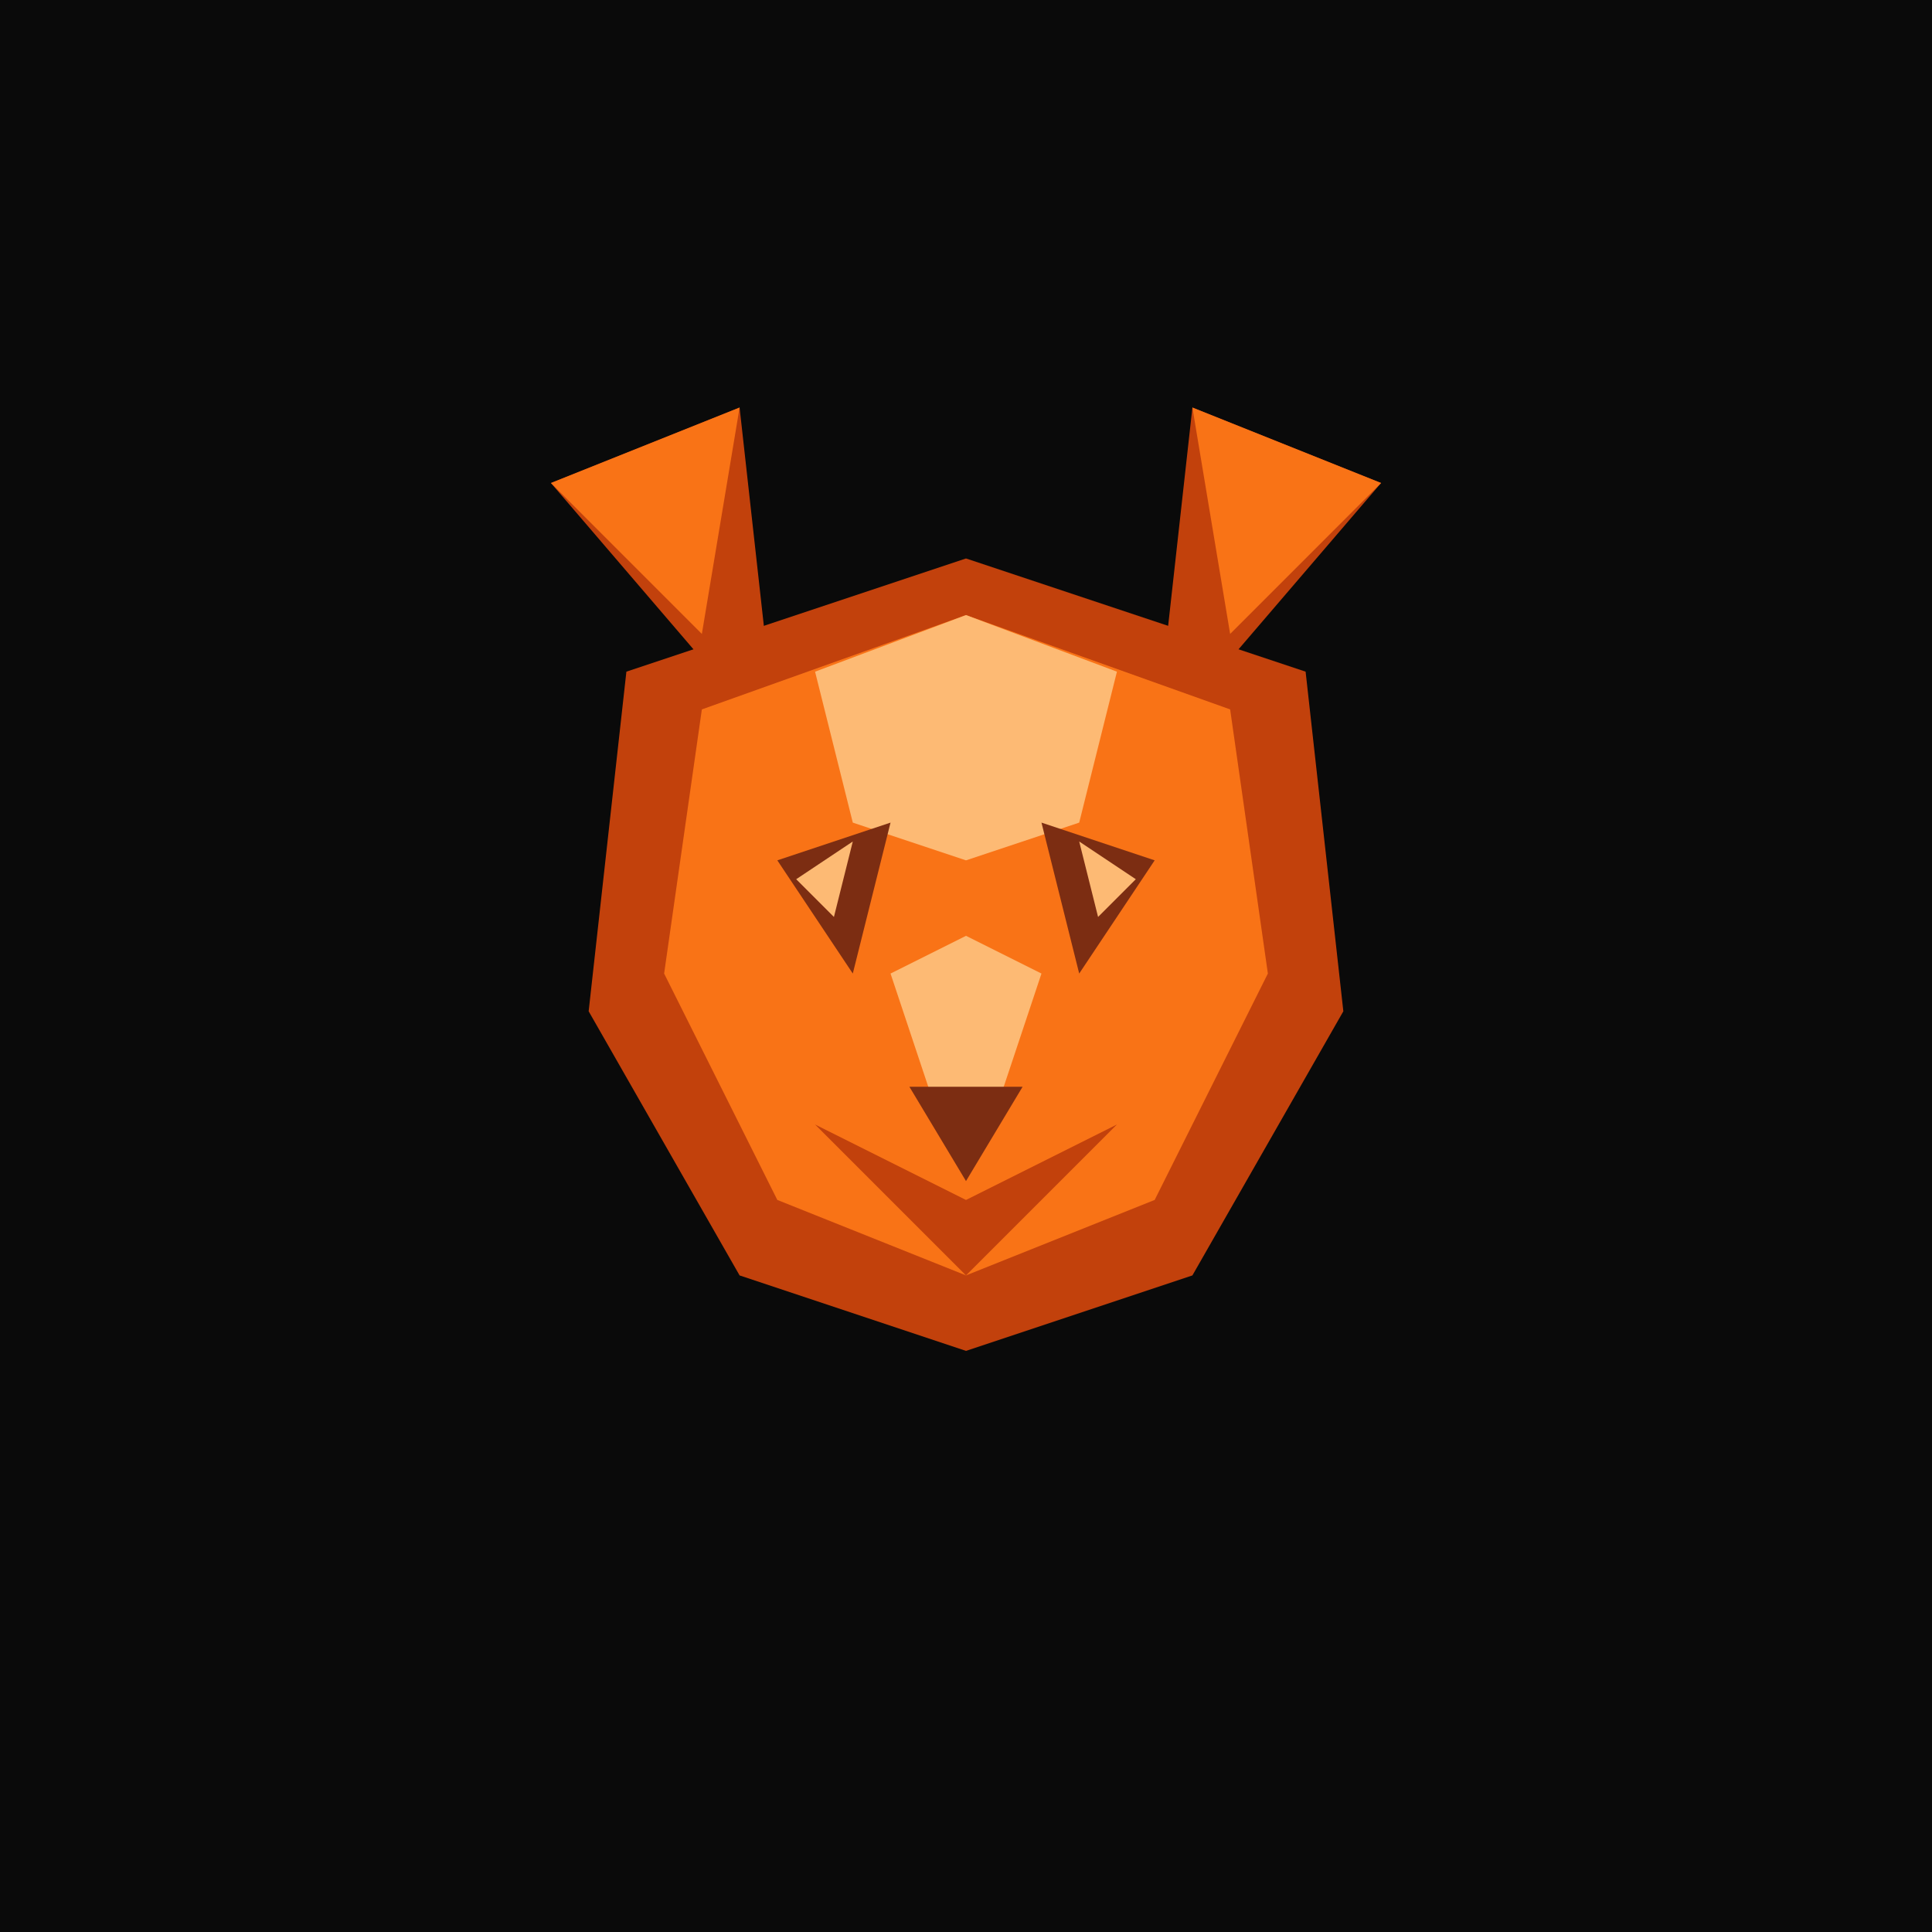
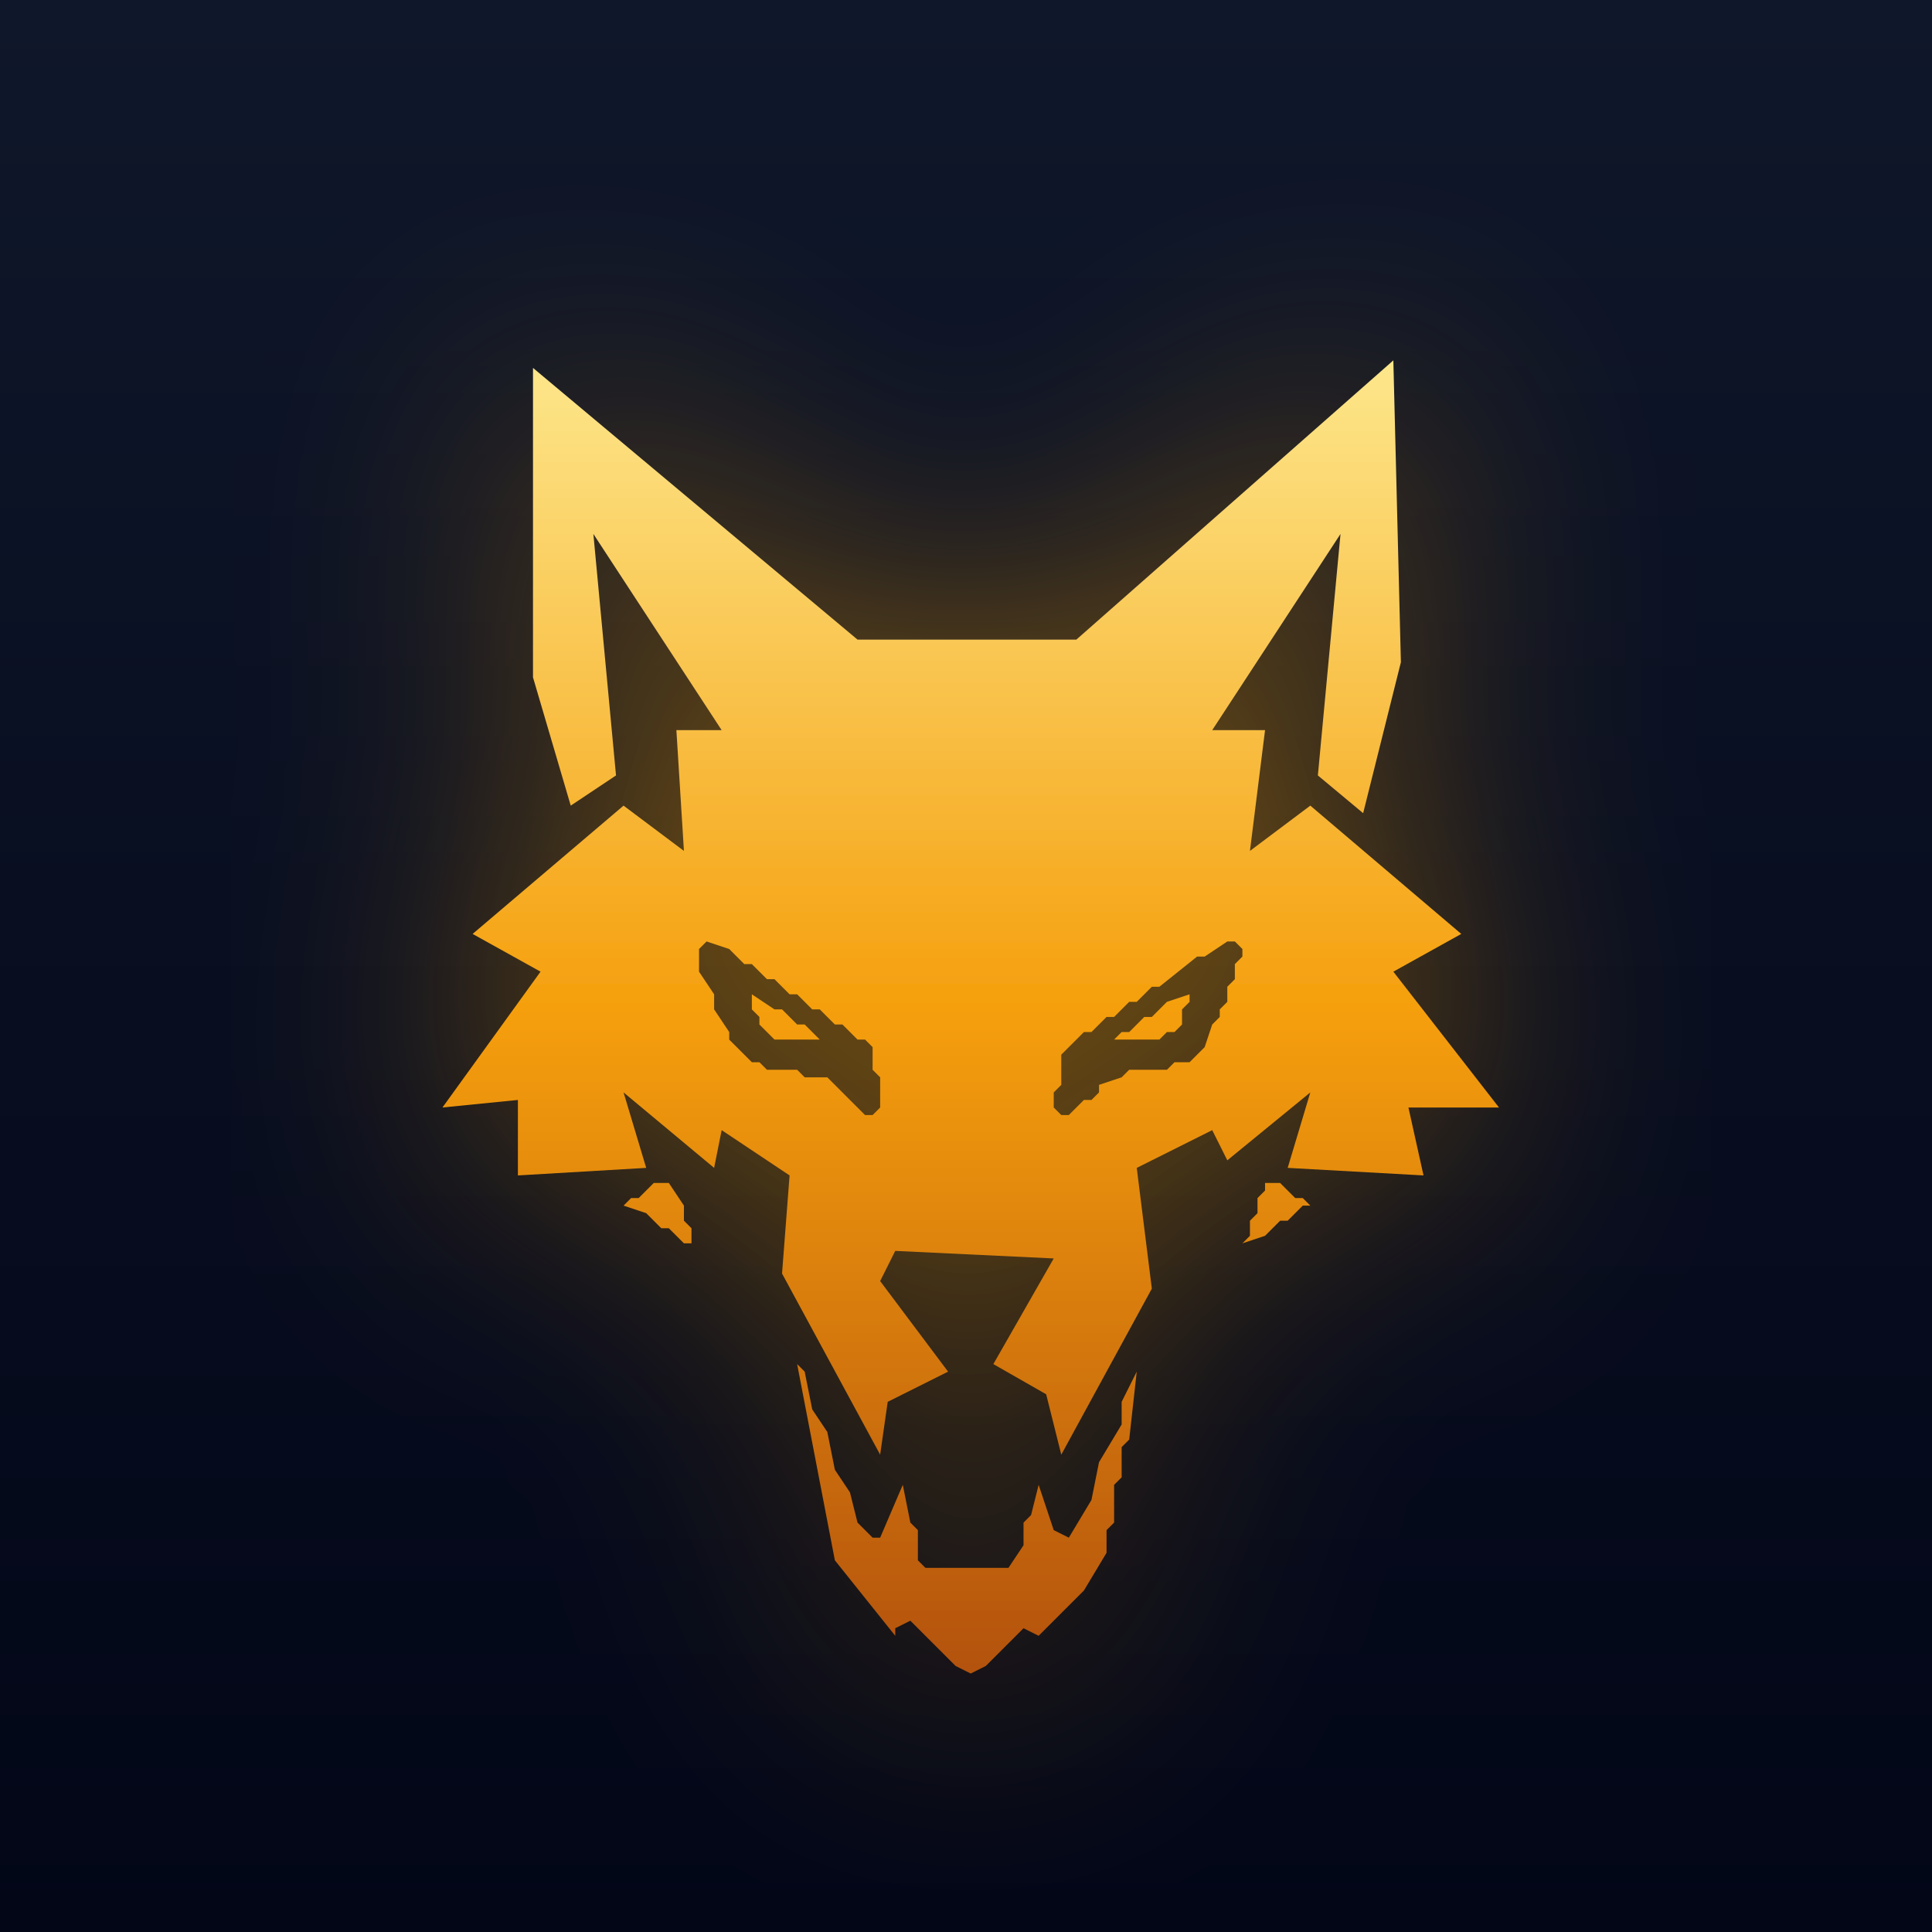
- <svg xmlns="http://www.w3.org/2000/svg" width="512" height="512" viewBox="0 0 512 512">
-   <rect width="512" height="512" fill="#0a0a0a" />
-   <g transform="translate(96,88) scale(5)">
-     <polygon points="10,8 20,4 22,22" fill="#C2410C" />
-     <polygon points="10,8 20,4 18,16" fill="#F97316" />
-     <polygon points="54,8 44,4 42,22" fill="#C2410C" />
-     <polygon points="54,8 44,4 46,16" fill="#F97316" />
-     <polygon points="14,18 32,12 50,18 52,36 44,50 32,54 20,50 12,36" fill="#C2410C" />
-     <polygon points="18,20 32,15 46,20 48,34 42,46 32,50 22,46 16,34" fill="#F97316" />
-     <polygon points="24,18 32,15 40,18 38,26 32,28 26,26" fill="#FDBA74" />
-     <polygon points="22,28 28,26 26,34" fill="#7C2D12" />
-     <polygon points="23,29 26,27 25,31" fill="#FDBA74" />
-     <polygon points="42,28 36,26 38,34" fill="#7C2D12" />
-     <polygon points="41,29 38,27 39,31" fill="#FDBA74" />
-     <polygon points="28,34 32,32 36,34 34,40 32,42 30,40" fill="#FDBA74" />
-     <polygon points="29,40 35,40 32,45" fill="#7C2D12" />
-     <polygon points="24,42 32,50 40,42 36,44 32,46 28,44" fill="#C2410C" />
+ <svg xmlns="http://www.w3.org/2000/svg" width="1024" height="1024" viewBox="0 0 1024 1024" role="img" aria-label="Viral Animal app icon">
+   <defs>
+     <linearGradient id="bgGradient" x1="0%" y1="0%" x2="0%" y2="100%">
+       <stop offset="0%" stop-color="#0F172A" />
+       <stop offset="100%" stop-color="#020617" />
+     </linearGradient>
+     <linearGradient id="viralAnimalGoldGradient" x1="0%" y1="0%" x2="0%" y2="100%">
+       <stop offset="0%" stop-color="#FDE68A" />
+       <stop offset="50%" stop-color="#F59E0B" />
+       <stop offset="100%" stop-color="#B45309" />
+     </linearGradient>
+     <filter id="goldGlow" x="-20%" y="-20%" width="140%" height="140%">
+       <feGaussianBlur stdDeviation="18" result="blur" />
+       <feFlood flood-color="#F59E0B" flood-opacity="0.45" />
+       <feComposite in2="blur" operator="in" />
+       <feMerge>
+         <feMergeNode />
+         <feMergeNode in="SourceGraphic" />
+       </feMerge>
+     </filter>
+   </defs>
+   <rect width="1024" height="1024" fill="url(#bgGradient)" />
+   <g transform="translate(218.5, 175) scale(4.0)">
+     <path fill="url(#viralAnimalGoldGradient)" fill-rule="evenodd" filter="url(#goldGlow)" d="M 16.0 5.0 L 16.0 46.0 L 21.0 63.0 L 27.0 59.0 L 24.0 27.0 L 41.0 53.0 L 35.0 53.0 L 36.0 69.0 L 28.0 63.0 L 8.0 80.0 L 17.0 85.0 L 4.0 103.0 L 14.0 102.0 L 14.0 112.0 L 31.0 111.0 L 28.0 101.0 L 40.0 111.0 L 41.0 106.0 L 50.0 112.0 L 49.0 125.0 L 62.0 149.0 L 63.0 142.0 L 71.0 138.0 L 62.0 126.0 L 64.0 122.0 L 85.0 123.0 L 77.0 137.0 L 84.0 141.0 L 86.0 149.0 L 98.0 127.0 L 96.0 111.0 L 106.0 106.0 L 108.0 110.0 L 119.0 101.0 L 116.0 111.0 L 134.0 112.0 L 132.0 103.0 L 144.0 103.0 L 130.0 85.0 L 139.0 80.0 L 119.0 63.0 L 111.0 69.0 L 113.0 53.0 L 106.0 53.0 L 123.0 27.0 L 120.0 59.0 L 126.0 64.0 L 131.0 44.0 L 130.0 4.0 L 88.0 41.0 L 59.0 41.0 Z M 51.0 137.0 L 56.0 163.0 L 64.0 173.0 L 64.0 172.0 L 66.0 171.0 L 72.0 177.0 L 74.0 178.0 L 76.0 177.0 L 81.0 172.0 L 83.0 173.0 L 89.0 167.0 L 92.0 162.0 L 92.0 159.0 L 93.0 158.0 L 93.0 153.0 L 94.0 152.0 L 94.0 148.0 L 95.0 147.0 L 96.0 138.0 L 94.0 142.0 L 94.0 145.0 L 91.0 150.0 L 90.0 155.0 L 87.0 160.0 L 85.0 159.0 L 83.0 153.0 L 82.0 157.0 L 81.0 158.0 L 81.0 161.0 L 79.0 164.0 L 68.0 164.0 L 67.0 163.0 L 67.0 159.0 L 66.0 158.0 L 65.0 153.0 L 62.0 160.0 L 61.0 160.0 L 59.0 158.0 L 58.0 154.0 L 56.0 151.0 L 55.0 146.0 L 53.0 143.0 L 52.0 138.0 Z M 110.0 82.0 L 110.0 83.0 L 109.0 84.0 L 109.0 86.0 L 108.0 87.0 L 108.0 89.0 L 107.0 90.0 L 107.0 91.0 L 106.0 92.0 L 105.0 95.0 L 103.0 97.0 L 101.0 97.0 L 100.0 98.0 L 95.0 98.0 L 94.0 99.0 L 91.0 100.0 L 91.0 101.0 L 90.0 102.0 L 89.0 102.0 L 87.0 104.0 L 86.0 104.0 L 85.0 103.0 L 85.0 101.0 L 86.0 100.0 L 86.0 96.0 L 89.0 93.0 L 90.0 93.0 L 92.0 91.0 L 93.0 91.0 L 95.0 89.0 L 96.0 89.0 L 98.0 87.0 L 99.0 87.0 L 104.0 83.0 L 105.0 83.0 L 108.0 81.0 L 109.0 81.0 Z M 38.0 82.0 L 39.0 81.0 L 42.0 82.0 L 44.0 84.0 L 45.0 84.0 L 47.0 86.0 L 48.0 86.0 L 50.0 88.0 L 51.0 88.0 L 53.0 90.0 L 54.0 90.0 L 56.0 92.0 L 57.0 92.0 L 59.0 94.0 L 60.0 94.0 L 61.0 95.0 L 61.0 98.0 L 62.0 99.0 L 62.0 103.0 L 61.0 104.0 L 60.0 104.0 L 55.0 99.0 L 52.0 99.0 L 51.0 98.0 L 47.0 98.0 L 46.0 97.0 L 45.0 97.0 L 42.0 94.0 L 42.0 93.0 L 40.0 90.0 L 40.0 88.0 L 38.0 85.0 Z M 28.0 116.0 L 31.0 117.0 L 33.0 119.0 L 34.0 119.0 L 36.0 121.0 L 37.0 121.0 L 37.0 119.0 L 36.0 118.0 L 36.0 116.0 L 34.0 113.0 L 32.0 113.0 L 30.0 115.0 L 29.0 115.0 Z M 119.0 116.0 L 118.0 115.0 L 117.0 115.0 L 115.0 113.0 L 113.0 113.0 L 113.0 114.0 L 112.0 115.0 L 112.0 117.0 L 111.0 118.0 L 111.0 120.0 L 110.0 121.0 L 113.0 120.0 L 115.0 118.0 L 116.0 118.0 L 118.0 116.0 Z M 103.0 88.0 L 100.0 89.0 L 98.0 91.0 L 97.0 91.0 L 95.0 93.0 L 94.0 93.0 L 93.0 94.0 L 99.0 94.0 L 100.0 93.0 L 101.0 93.0 L 102.0 92.0 L 102.0 90.0 L 103.0 89.0 Z M 45.0 88.0 L 45.0 90.0 L 46.0 91.0 L 46.0 92.0 L 48.0 94.0 L 54.0 94.0 L 52.0 92.0 L 51.0 92.0 L 49.0 90.0 L 48.0 90.0 Z" />
  </g>
</svg>
